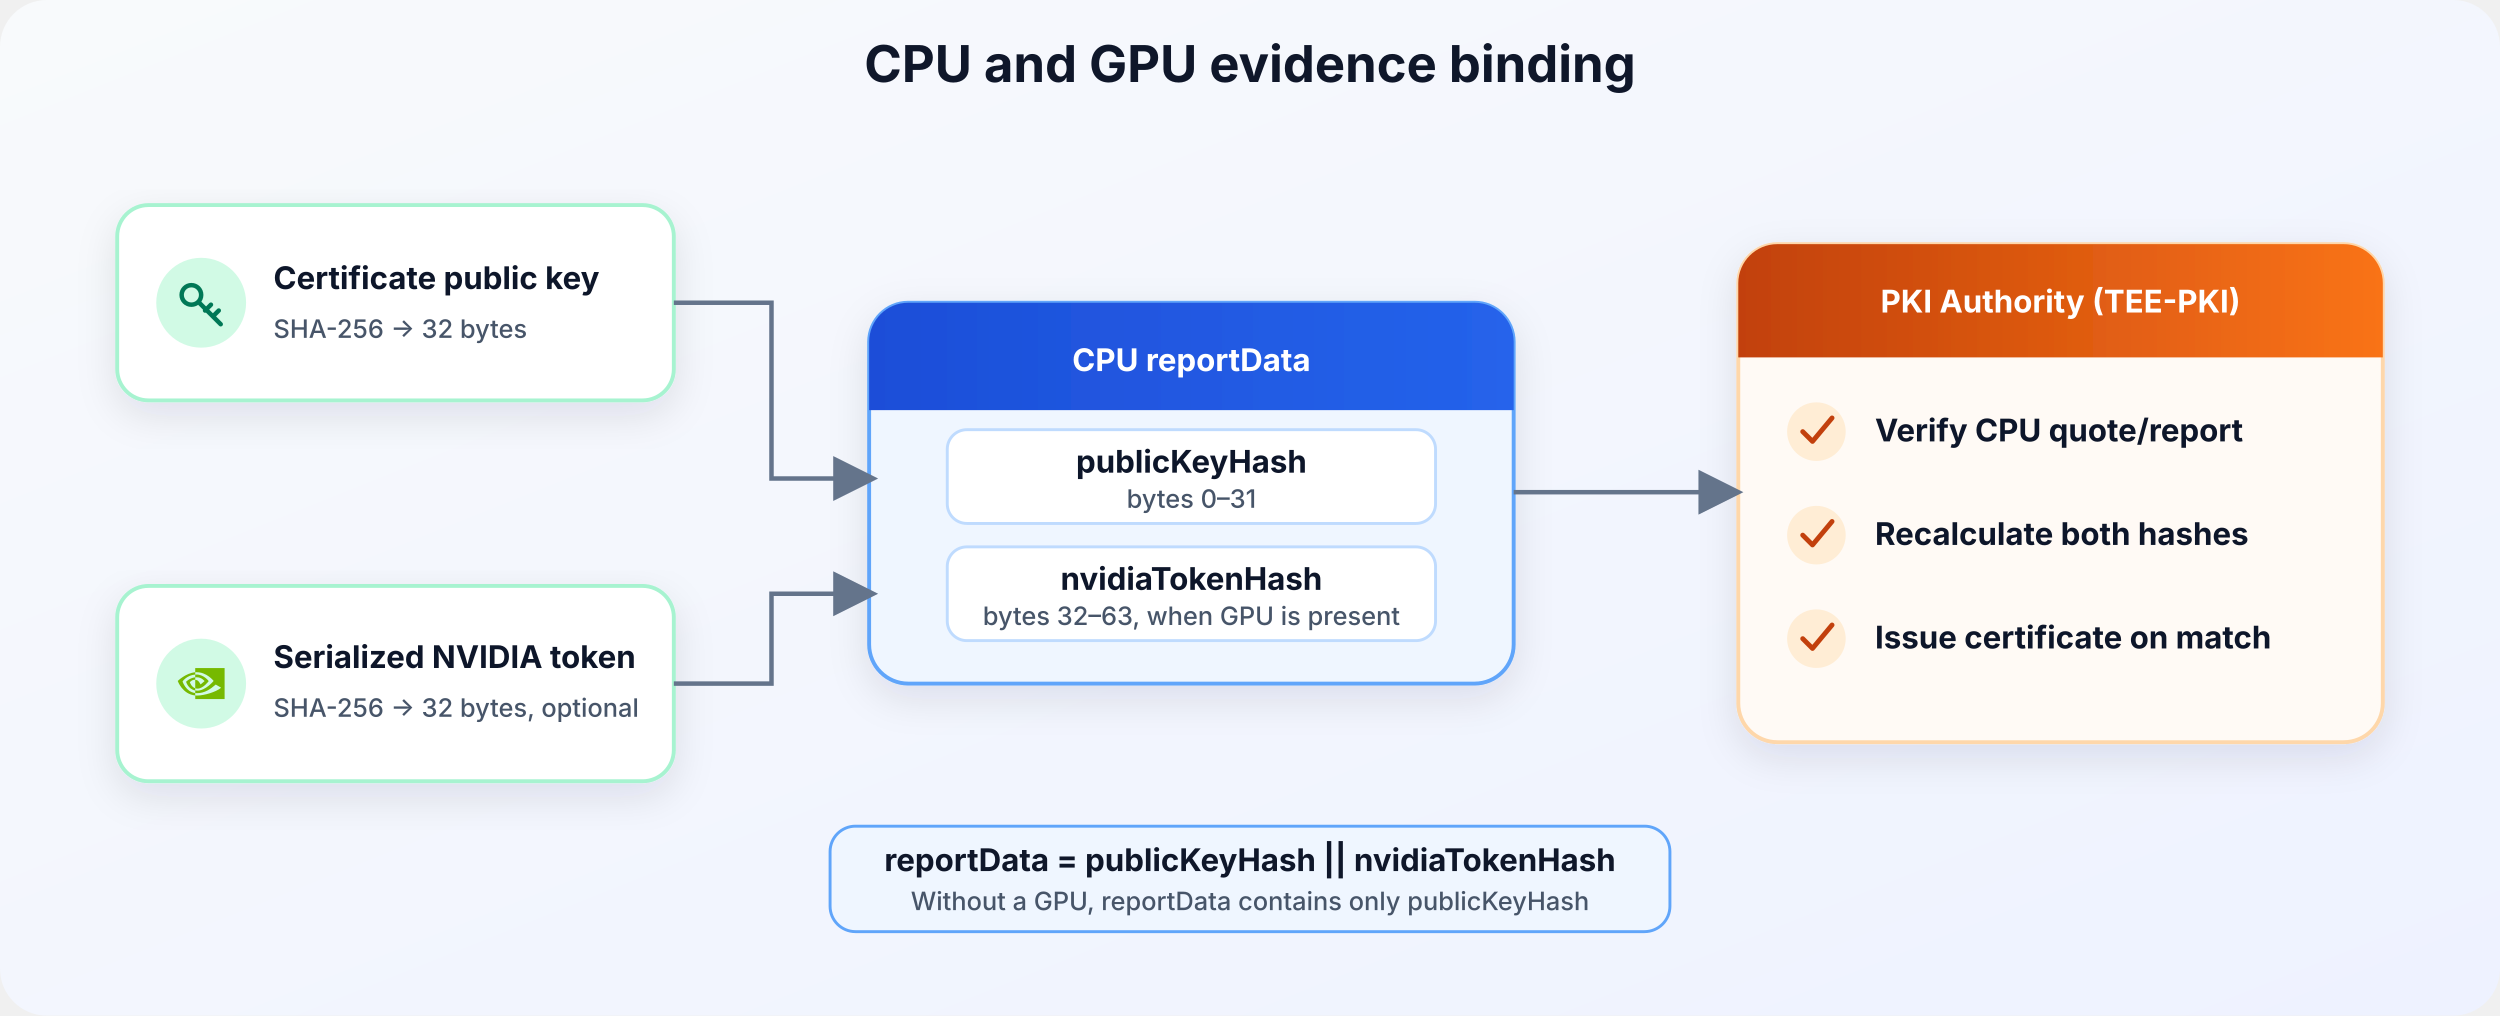
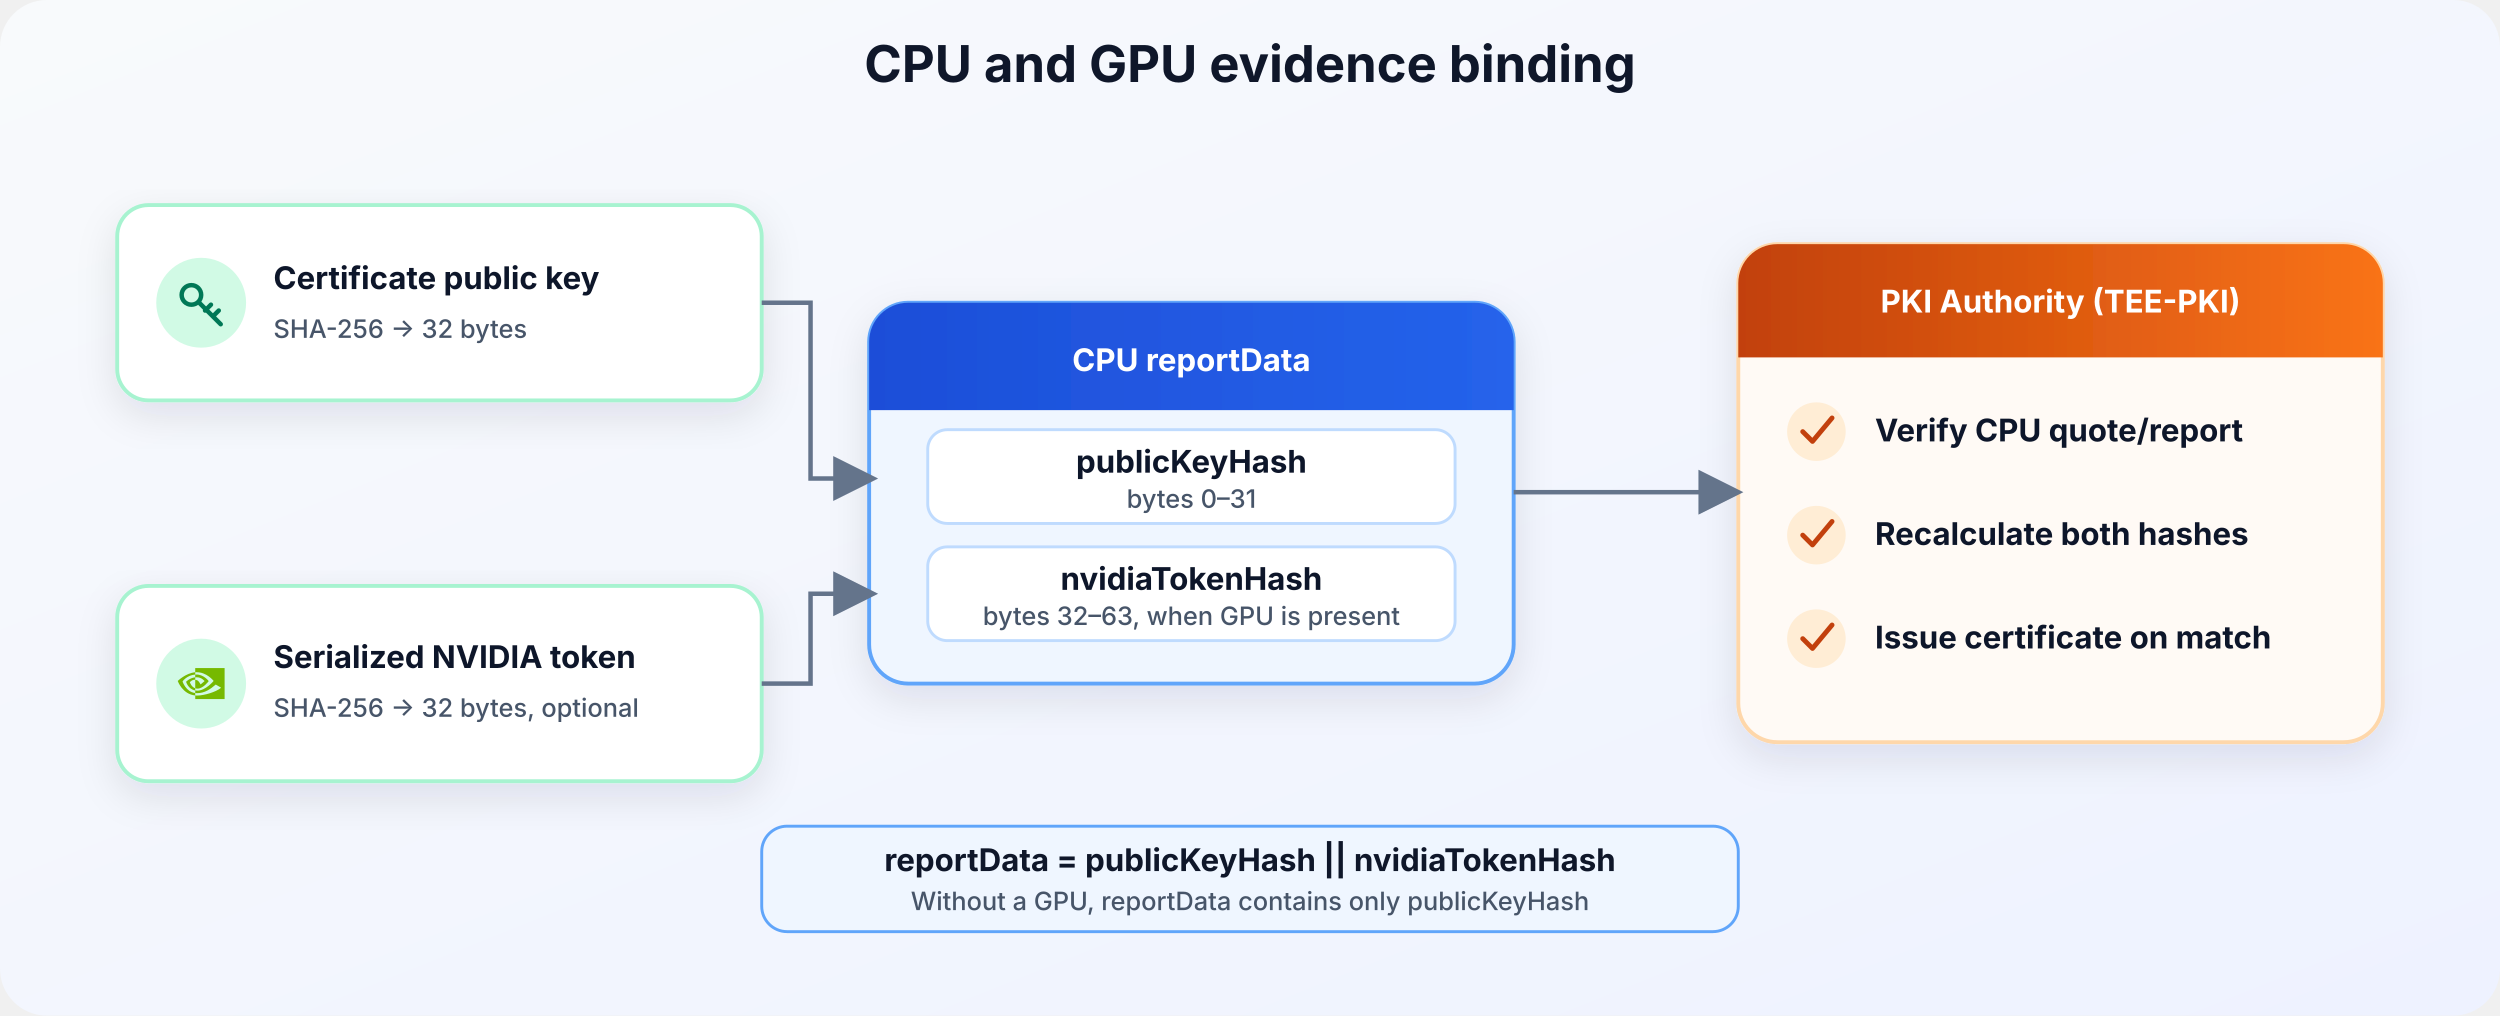
<svg xmlns="http://www.w3.org/2000/svg" width="1280" height="520" viewBox="0 0 1280 520" role="img" aria-labelledby="title desc">
  <defs>
    <linearGradient id="background" x1="0" y1="0" x2="1" y2="1">
      <stop offset="0" stop-color="#f8fafc" />
      <stop offset="1" stop-color="#eef2ff" />
    </linearGradient>
    <linearGradient id="report" x1="0" y1="0" x2="1" y2="0">
      <stop offset="0" stop-color="#1d4ed8" />
      <stop offset="1" stop-color="#2563eb" />
    </linearGradient>
    <linearGradient id="authority" x1="0" y1="0" x2="1" y2="0">
      <stop offset="0" stop-color="#c2410c" />
      <stop offset="1" stop-color="#f97316" />
    </linearGradient>
    <filter id="shadow" x="-15%" y="-15%" width="130%" height="140%">
      <feDropShadow dx="0" dy="7" stdDeviation="10" flood-color="#0f172a" flood-opacity=".10" />
    </filter>
    <marker id="arrow" markerWidth="10" markerHeight="10" refX="8" refY="5" orient="auto">
      <path d="M0,0 L10,5 L0,10 z" fill="#64748b" />
    </marker>
    <style>
      .title { font: 700 26px Inter, Segoe UI, Arial, sans-serif; fill: #0f172a; }
      .label { font: 650 16px Inter, Segoe UI, Arial, sans-serif; fill: #0f172a; }
      .small { font: 500 13px Inter, Segoe UI, Arial, sans-serif; fill: #475569; }
      .white { font: 650 16px Inter, Segoe UI, Arial, sans-serif; fill: #fff; }
      .node { fill: #fff; stroke: #cbd5e1; stroke-width: 1.5; }
      .joiningNode { fill: #fff; stroke: #a7f3d0; stroke-width: 2; }
      .flow { fill: none; stroke: #64748b; stroke-width: 2.3; marker-end: url(#arrow); }
    </style>
  </defs>
  <rect width="1280" height="520" rx="24" fill="url(#background)" />
  <text x="640" y="42" text-anchor="middle" class="title">CPU and GPU evidence binding</text>
  <g filter="url(#shadow)">
-     <rect x="60" y="105" width="285" height="100" rx="16" class="joiningNode" />
+     <rect x="60" y="105" width="330" height="100" rx="16" class="joiningNode" />
    <circle cx="103" cy="155" r="23" fill="#d1fae5" />
    <circle cx="98" cy="151" r="5" fill="none" stroke="#047857" stroke-width="2.3" />
    <path d="M102 155l11 11m-4-4 3-3m-7 0 3-3" fill="none" stroke="#047857" stroke-width="2.3" stroke-linecap="round" stroke-linejoin="round" />
    <text x="140" y="148" class="label">Certificate public key</text>
    <text x="140" y="173" class="small">SHA-256 → 32 bytes</text>
  </g>
  <g filter="url(#shadow)">
-     <rect x="60" y="300" width="285" height="100" rx="16" class="joiningNode" />
+     <rect x="60" y="300" width="330" height="100" rx="16" class="joiningNode" />
    <circle cx="103" cy="350" r="23" fill="#d1fae5" />
    <svg x="91" y="338" width="24" height="24" viewBox="0 0 24 24" aria-label="NVIDIA">
      <path fill="#76B900" d="M8.948 8.798v-1.43a6.7 6.7 0 0 1 .424-.018c3.922-.124 6.493 3.374 6.493 3.374s-2.774 3.851-5.75 3.851c-.398 0-.787-.062-1.158-.185v-4.346c1.528.185 1.837.857 2.747 2.385l2.04-1.714s-1.492-1.952-4-1.952a6.016 6.016 0 0 0-.796.035m0-4.735v2.138l.424-.027c5.45-.185 9.01 4.47 9.01 4.47s-4.08 4.964-8.33 4.964c-.37 0-.733-.035-1.095-.097v1.325c.3.035.61.062.91.062 3.957 0 6.82-2.023 9.593-4.408.459.371 2.34 1.263 2.73 1.652-2.633 2.208-8.772 3.984-12.253 3.984-.335 0-.653-.018-.971-.053v1.864H24V4.063zm0 10.326v1.131c-3.657-.654-4.673-4.46-4.673-4.46s1.758-1.944 4.673-2.262v1.237H8.94c-1.528-.186-2.73 1.245-2.73 1.245s.68 2.412 2.739 3.11M2.456 10.9s2.164-3.197 6.5-3.533V6.201C4.153 6.59 0 10.653 0 10.653s2.35 6.802 8.948 7.42v-1.237c-4.84-.6-6.492-5.936-6.492-5.936z" />
    </svg>
    <text x="140" y="342" class="label">Serialized NVIDIA token</text>
    <text x="140" y="367" class="small">SHA-256 → 32 bytes, optional</text>
  </g>
  <g filter="url(#shadow)">
    <rect x="445" y="155" width="330" height="195" rx="20" fill="#eff6ff" stroke="#60a5fa" stroke-width="2" />
    <path d="M465 155 H755 A20 20 0 0 1 775 175 V210 H445 V175 A20 20 0 0 1 465 155 Z" fill="url(#report)" />
    <text x="610" y="190" text-anchor="middle" class="white">CPU reportData</text>
-     <rect x="485" y="220" width="250" height="48" rx="10" fill="#fff" stroke="#bfdbfe" stroke-width="1.5" />
+     <rect x="475" y="220" width="270" height="48" rx="10" fill="#fff" stroke="#bfdbfe" stroke-width="1.5" />
    <text x="610" y="242" text-anchor="middle" class="label">publicKeyHash</text>
    <text x="610" y="260" text-anchor="middle" class="small">bytes 0–31</text>
-     <rect x="485" y="280" width="250" height="48" rx="10" fill="#fff" stroke="#bfdbfe" stroke-width="1.5" />
+     <rect x="475" y="280" width="270" height="48" rx="10" fill="#fff" stroke="#bfdbfe" stroke-width="1.5" />
    <text x="610" y="302" text-anchor="middle" class="label">nvidiaTokenHash</text>
    <text x="610" y="320" text-anchor="middle" class="small">bytes 32–63, when GPU is present</text>
  </g>
  <g filter="url(#shadow)">
    <rect x="890" y="125" width="330" height="255" rx="20" fill="#fffaf5" stroke="#fed7aa" stroke-width="2" />
    <path d="M910 125 H1200 A20 20 0 0 1 1220 145 V183 H890 V145 A20 20 0 0 1 910 125 Z" fill="url(#authority)" />
    <text x="1055" y="160" text-anchor="middle" class="white">PKI Authority (TEE-PKI)</text>
    <circle cx="930" cy="221" r="15" fill="#ffedd5" />
    <path d="M923 221l5 5 10-12" fill="none" stroke="#c2410c" stroke-width="2.5" stroke-linecap="round" stroke-linejoin="round" />
    <text x="960" y="226" class="label">Verify CPU quote/report</text>
    <circle cx="930" cy="274" r="15" fill="#ffedd5" />
    <path d="M923 274l5 5 10-12" fill="none" stroke="#c2410c" stroke-width="2.5" stroke-linecap="round" stroke-linejoin="round" />
    <text x="960" y="279" class="label">Recalculate both hashes</text>
    <circle cx="930" cy="327" r="15" fill="#ffedd5" />
    <path d="M923 327l5 5 10-12" fill="none" stroke="#c2410c" stroke-width="2.5" stroke-linecap="round" stroke-linejoin="round" />
    <text x="960" y="332" class="label">Issue certificate on match</text>
  </g>
-   <path d="M345 155 H395 V245 H445" class="flow" />
-   <path d="M345 350 H395 V304 H445" class="flow" />
+   <path d="M390 155 H415 V245 H445" class="flow" />
+   <path d="M390 350 H415 V304 H445" class="flow" />
  <path d="M775 252 H888" class="flow" />
-   <rect x="425" y="423" width="430" height="54" rx="13" fill="#eff6ff" stroke="#60a5fa" stroke-width="1.5" />
+   <rect x="390" y="423" width="500" height="54" rx="13" fill="#eff6ff" stroke="#60a5fa" stroke-width="1.5" />
  <text x="640" y="446" text-anchor="middle" class="label">reportData = publicKeyHash || nvidiaTokenHash</text>
  <text x="640" y="466" text-anchor="middle" class="small">Without a GPU, reportData contains only publicKeyHash</text>
</svg>
